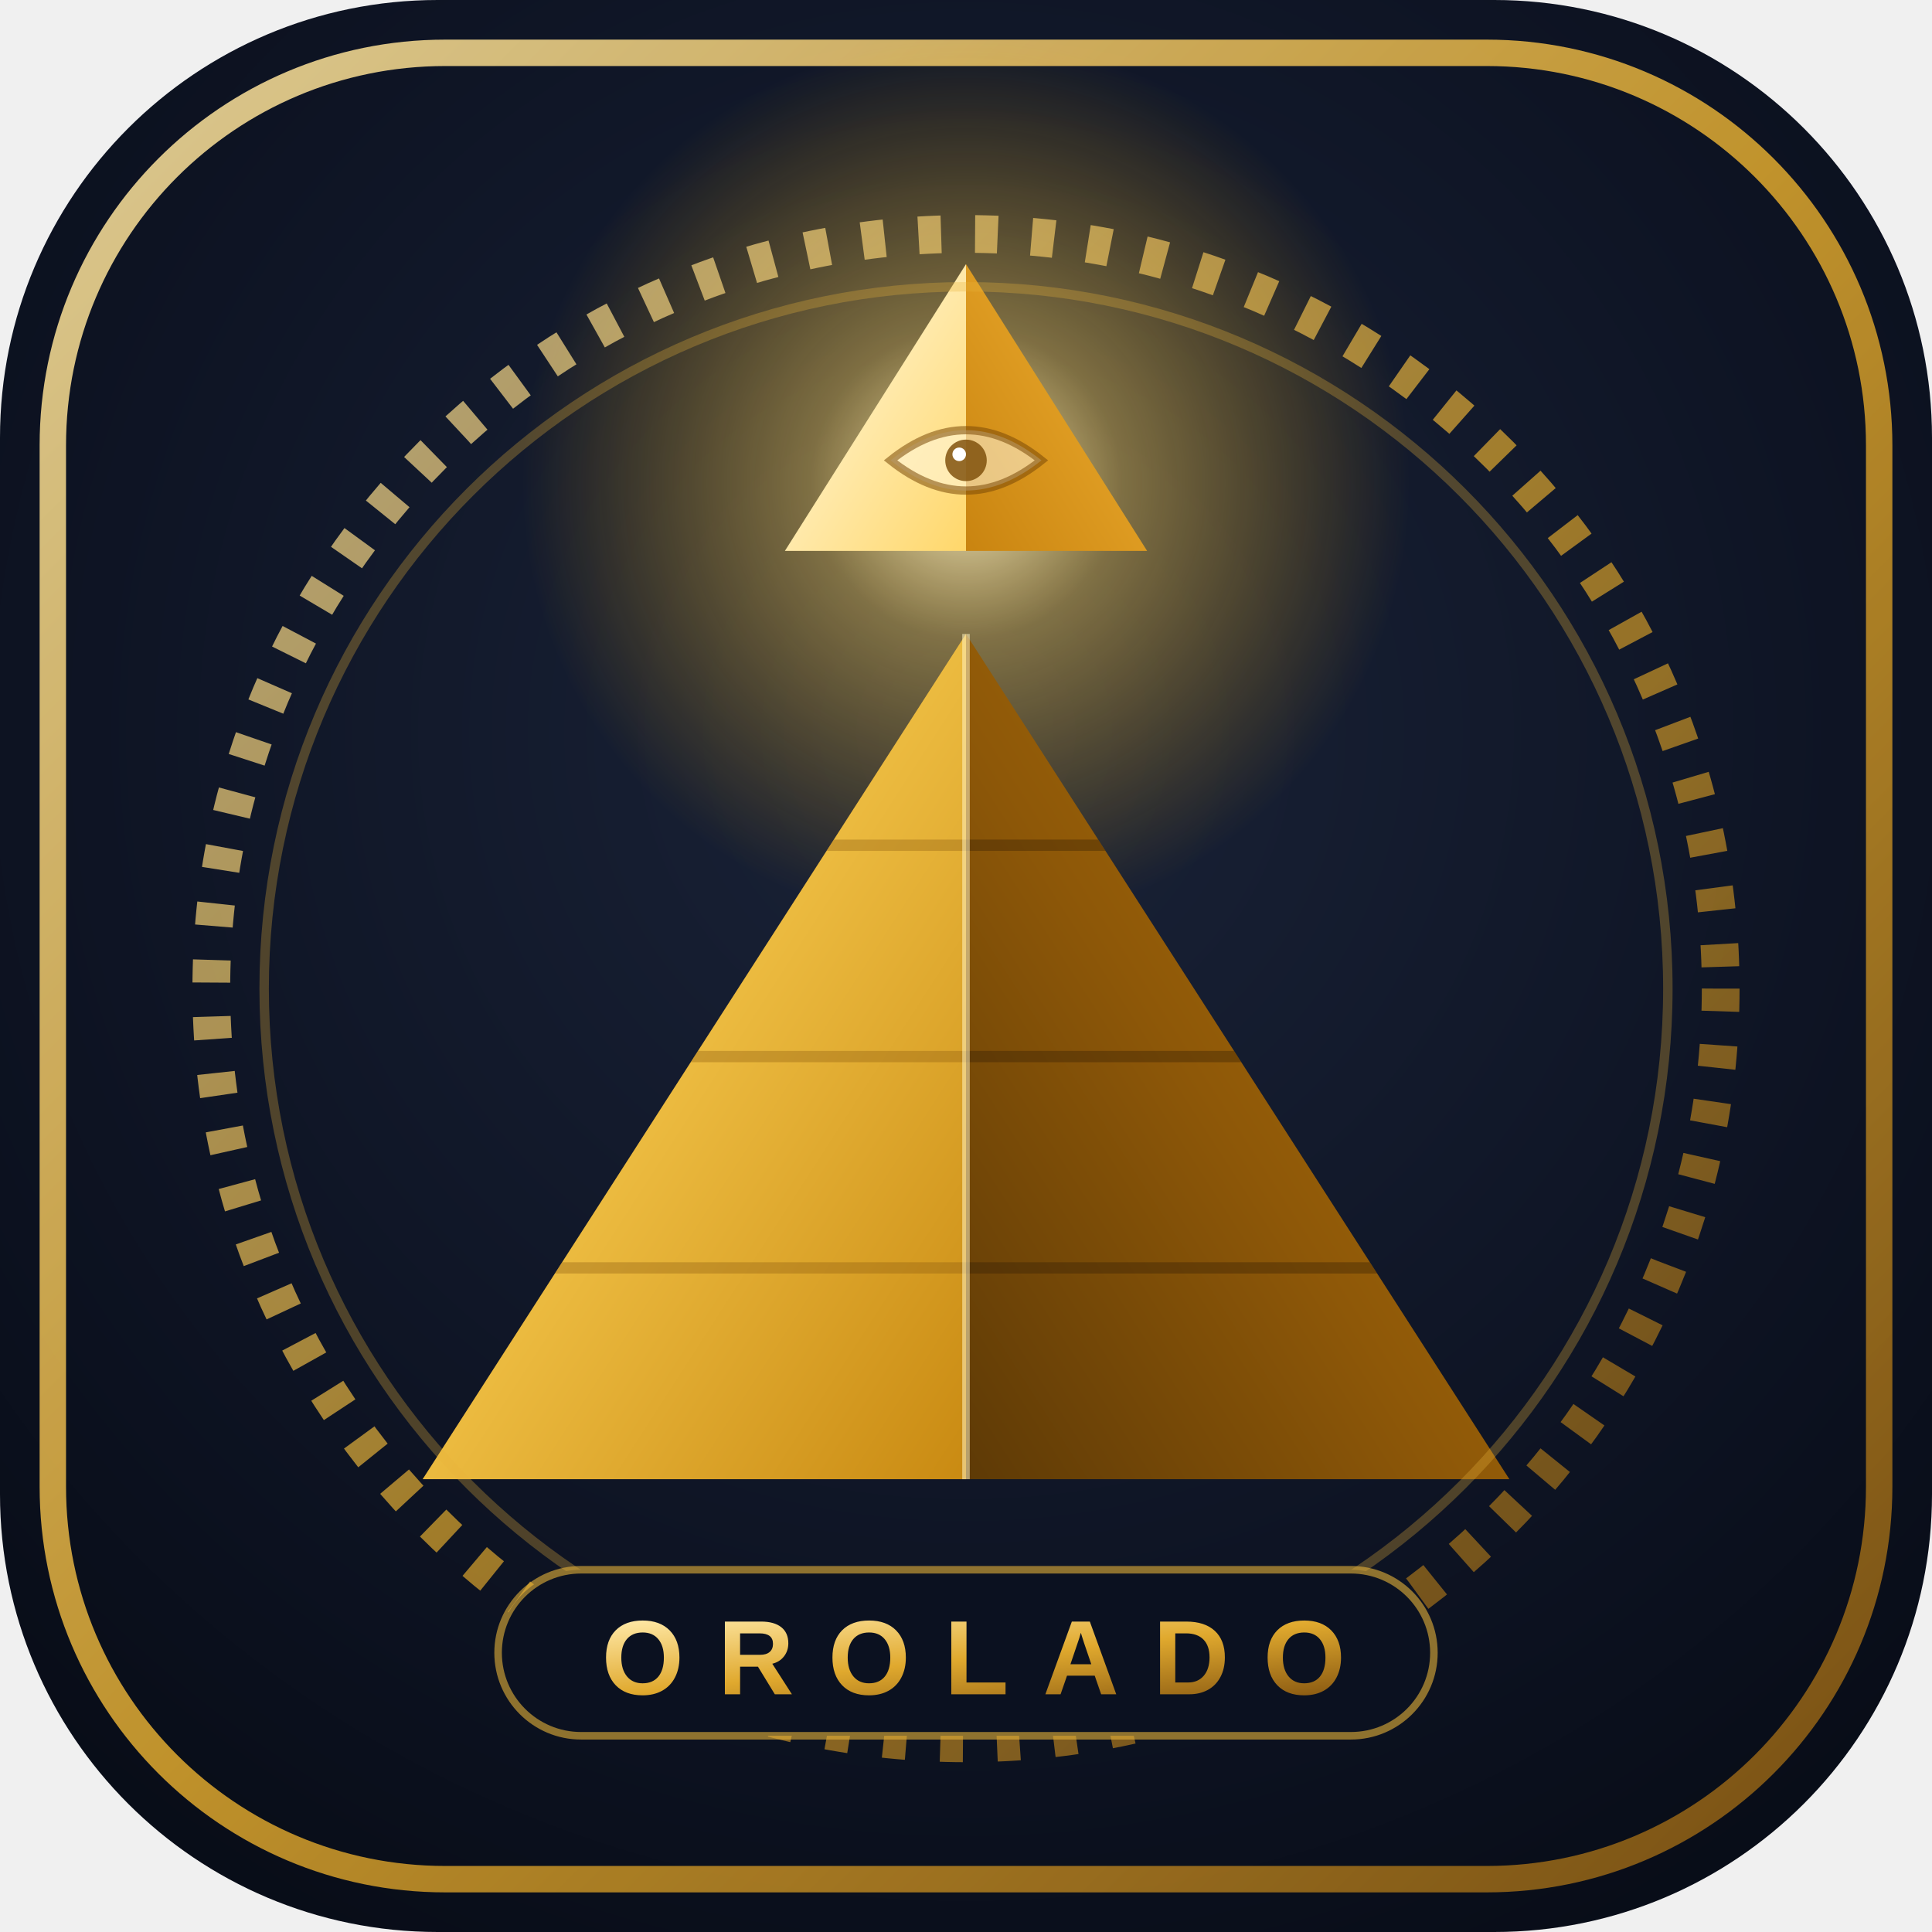
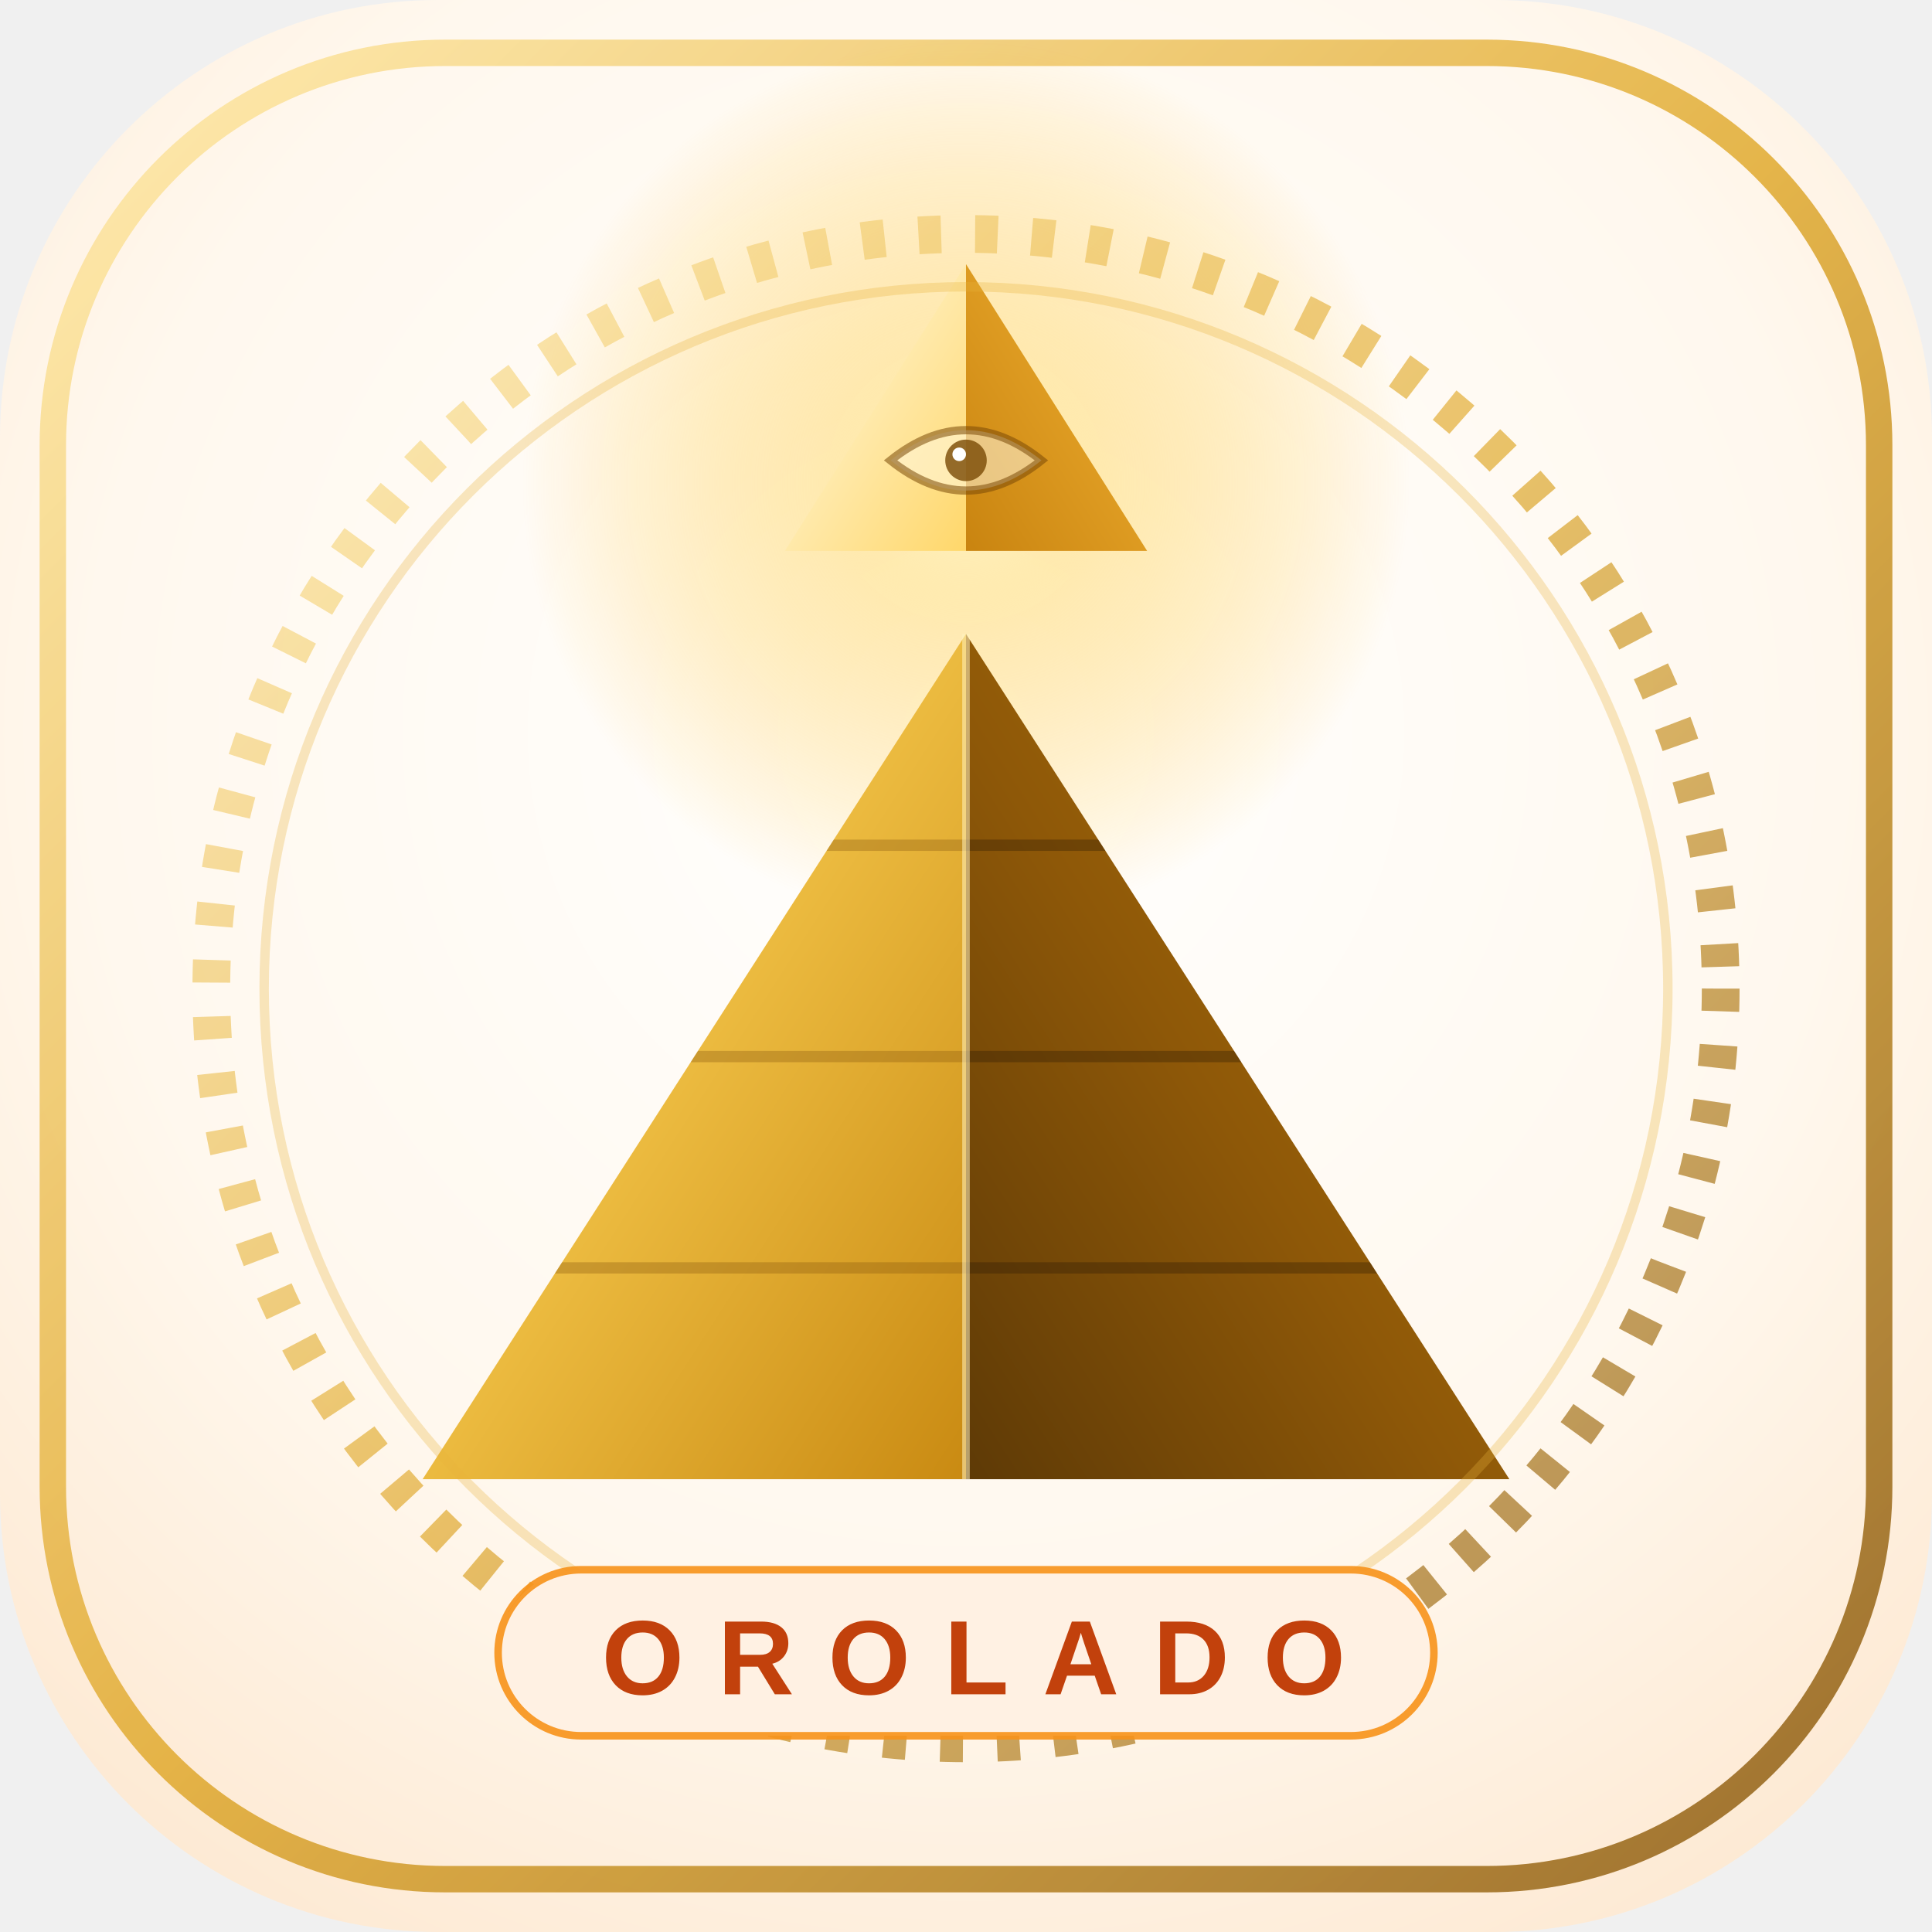
<svg xmlns="http://www.w3.org/2000/svg" viewBox="0 0 512 512">
  <defs>
    <radialGradient id="bgA" cx="50%" cy="38%" r="75%">
-       <stop offset="0" stop-color="#1A2338" />
-       <stop offset=".6" stop-color="#0E1424" />
-       <stop offset="1" stop-color="#070B15" />
+       <stop offset="0" stop-color="#FFFFFF" />
+       <stop offset=".6" stop-color="#FFF8EE" />
+       <stop offset="1" stop-color="#FDE7CF" />
    </radialGradient>
    <linearGradient id="ringA" x1="0" y1="0" x2="1" y2="1">
      <stop offset="0" stop-color="#FFE9A8" />
      <stop offset=".5" stop-color="#E0A92E" />
      <stop offset="1" stop-color="#8A5A12" />
    </linearGradient>
    <linearGradient id="faceL" x1="0" y1="0" x2="1" y2="1">
      <stop offset="0" stop-color="#FFF1BF" />
      <stop offset=".35" stop-color="#F6C94D" />
      <stop offset="1" stop-color="#C98A12" />
    </linearGradient>
    <linearGradient id="faceR" x1="1" y1="0" x2="0" y2="1">
      <stop offset="0" stop-color="#B8780C" />
      <stop offset=".55" stop-color="#8E5808" />
      <stop offset="1" stop-color="#5E3A06" />
    </linearGradient>
    <linearGradient id="capL" x1="0" y1="0" x2="1" y2="1">
      <stop offset="0" stop-color="#FFFBEA" />
      <stop offset="1" stop-color="#FFD76A" />
    </linearGradient>
    <linearGradient id="capR" x1="1" y1="0" x2="0" y2="1">
      <stop offset="0" stop-color="#F2B233" />
      <stop offset="1" stop-color="#C98410" />
    </linearGradient>
    <radialGradient id="haloA" cx="50%" cy="50%" r="50%">
      <stop offset="0" stop-color="#FFF6D0" stop-opacity=".95" />
      <stop offset=".35" stop-color="#FFD35A" stop-opacity=".45" />
      <stop offset="1" stop-color="#FFB300" stop-opacity="0" />
    </radialGradient>
    <clipPath id="clipL">
      <path d="M256 168 L112 392 L256 392 Z" />
    </clipPath>
    <clipPath id="clipR">
      <path d="M256 168 L256 392 L400 392 Z" />
    </clipPath>
  </defs>
  <rect width="512" height="512" rx="116" fill="url(#bgA)" />
  <rect x="14" y="14" width="484" height="484" rx="104" fill="none" stroke="url(#ringA)" stroke-width="7" opacity=".85" />
  <circle cx="256" cy="128" r="118" fill="url(#haloA)" />
  <path d="M256 168 L112 392 L256 392 Z" fill="url(#faceL)" />
  <path d="M256 168 L256 392 L400 392 Z" fill="url(#faceR)" />
  <g clip-path="url(#clipL)" stroke="#8A5A10" stroke-opacity=".35" stroke-width="3">
    <path d="M100 224 H260 M100 280 H260 M100 336 H260" />
  </g>
  <g clip-path="url(#clipR)" stroke="#2E1C03" stroke-opacity=".35" stroke-width="3">
    <path d="M252 224 H412 M252 280 H412 M252 336 H412" />
  </g>
  <path d="M256 168 L256 392" stroke="#FFF1BF" stroke-opacity=".55" stroke-width="2" />
  <path d="M256 70 L208 146 L256 146 Z" fill="url(#capL)" />
  <path d="M256 70 L256 146 L304 146 Z" fill="url(#capR)" />
  <path d="M236 122 Q256 106 276 122 Q256 138 236 122 Z" fill="#FFF8DD" fill-opacity=".55" stroke="#7A4A06" stroke-opacity=".55" stroke-width="2.2" />
  <circle cx="256" cy="122" r="5.5" fill="#7A4A06" fill-opacity=".8" />
  <circle cx="254.2" cy="120.4" r="1.8" fill="#FFFFFF" />
  <circle cx="256" cy="262" r="200" fill="none" stroke="url(#ringA)" stroke-width="10" stroke-dasharray="6 9" opacity=".7" />
  <circle cx="256" cy="262" r="186" fill="none" stroke="#E6B23A" stroke-opacity=".3" stroke-width="2.5" />
-   <rect x="132" y="416" width="248" height="44" rx="22" fill="#0B1120" stroke="#E6B23A" stroke-opacity=".6" stroke-width="2" />
-   <text x="258" y="449" font-family="Arial, Helvetica, sans-serif" font-weight="800" font-size="28" letter-spacing="9" fill="url(#ringA)" text-anchor="middle">OROLADO</text>
+   <rect x="132" y="416" width="248" height="44" rx="22" fill="#FFF1E3" stroke="#F7931A" stroke-opacity=".9" stroke-width="2" />
+   <text x="258" y="449" font-family="Arial, Helvetica, sans-serif" font-weight="800" font-size="28" letter-spacing="9" fill="#C2410C" text-anchor="middle">OROLADO</text>
  <path d="M104 398 H408" stroke="url(#ringA)" stroke-width="6" stroke-linecap="round" opacity=".9" />
</svg>
